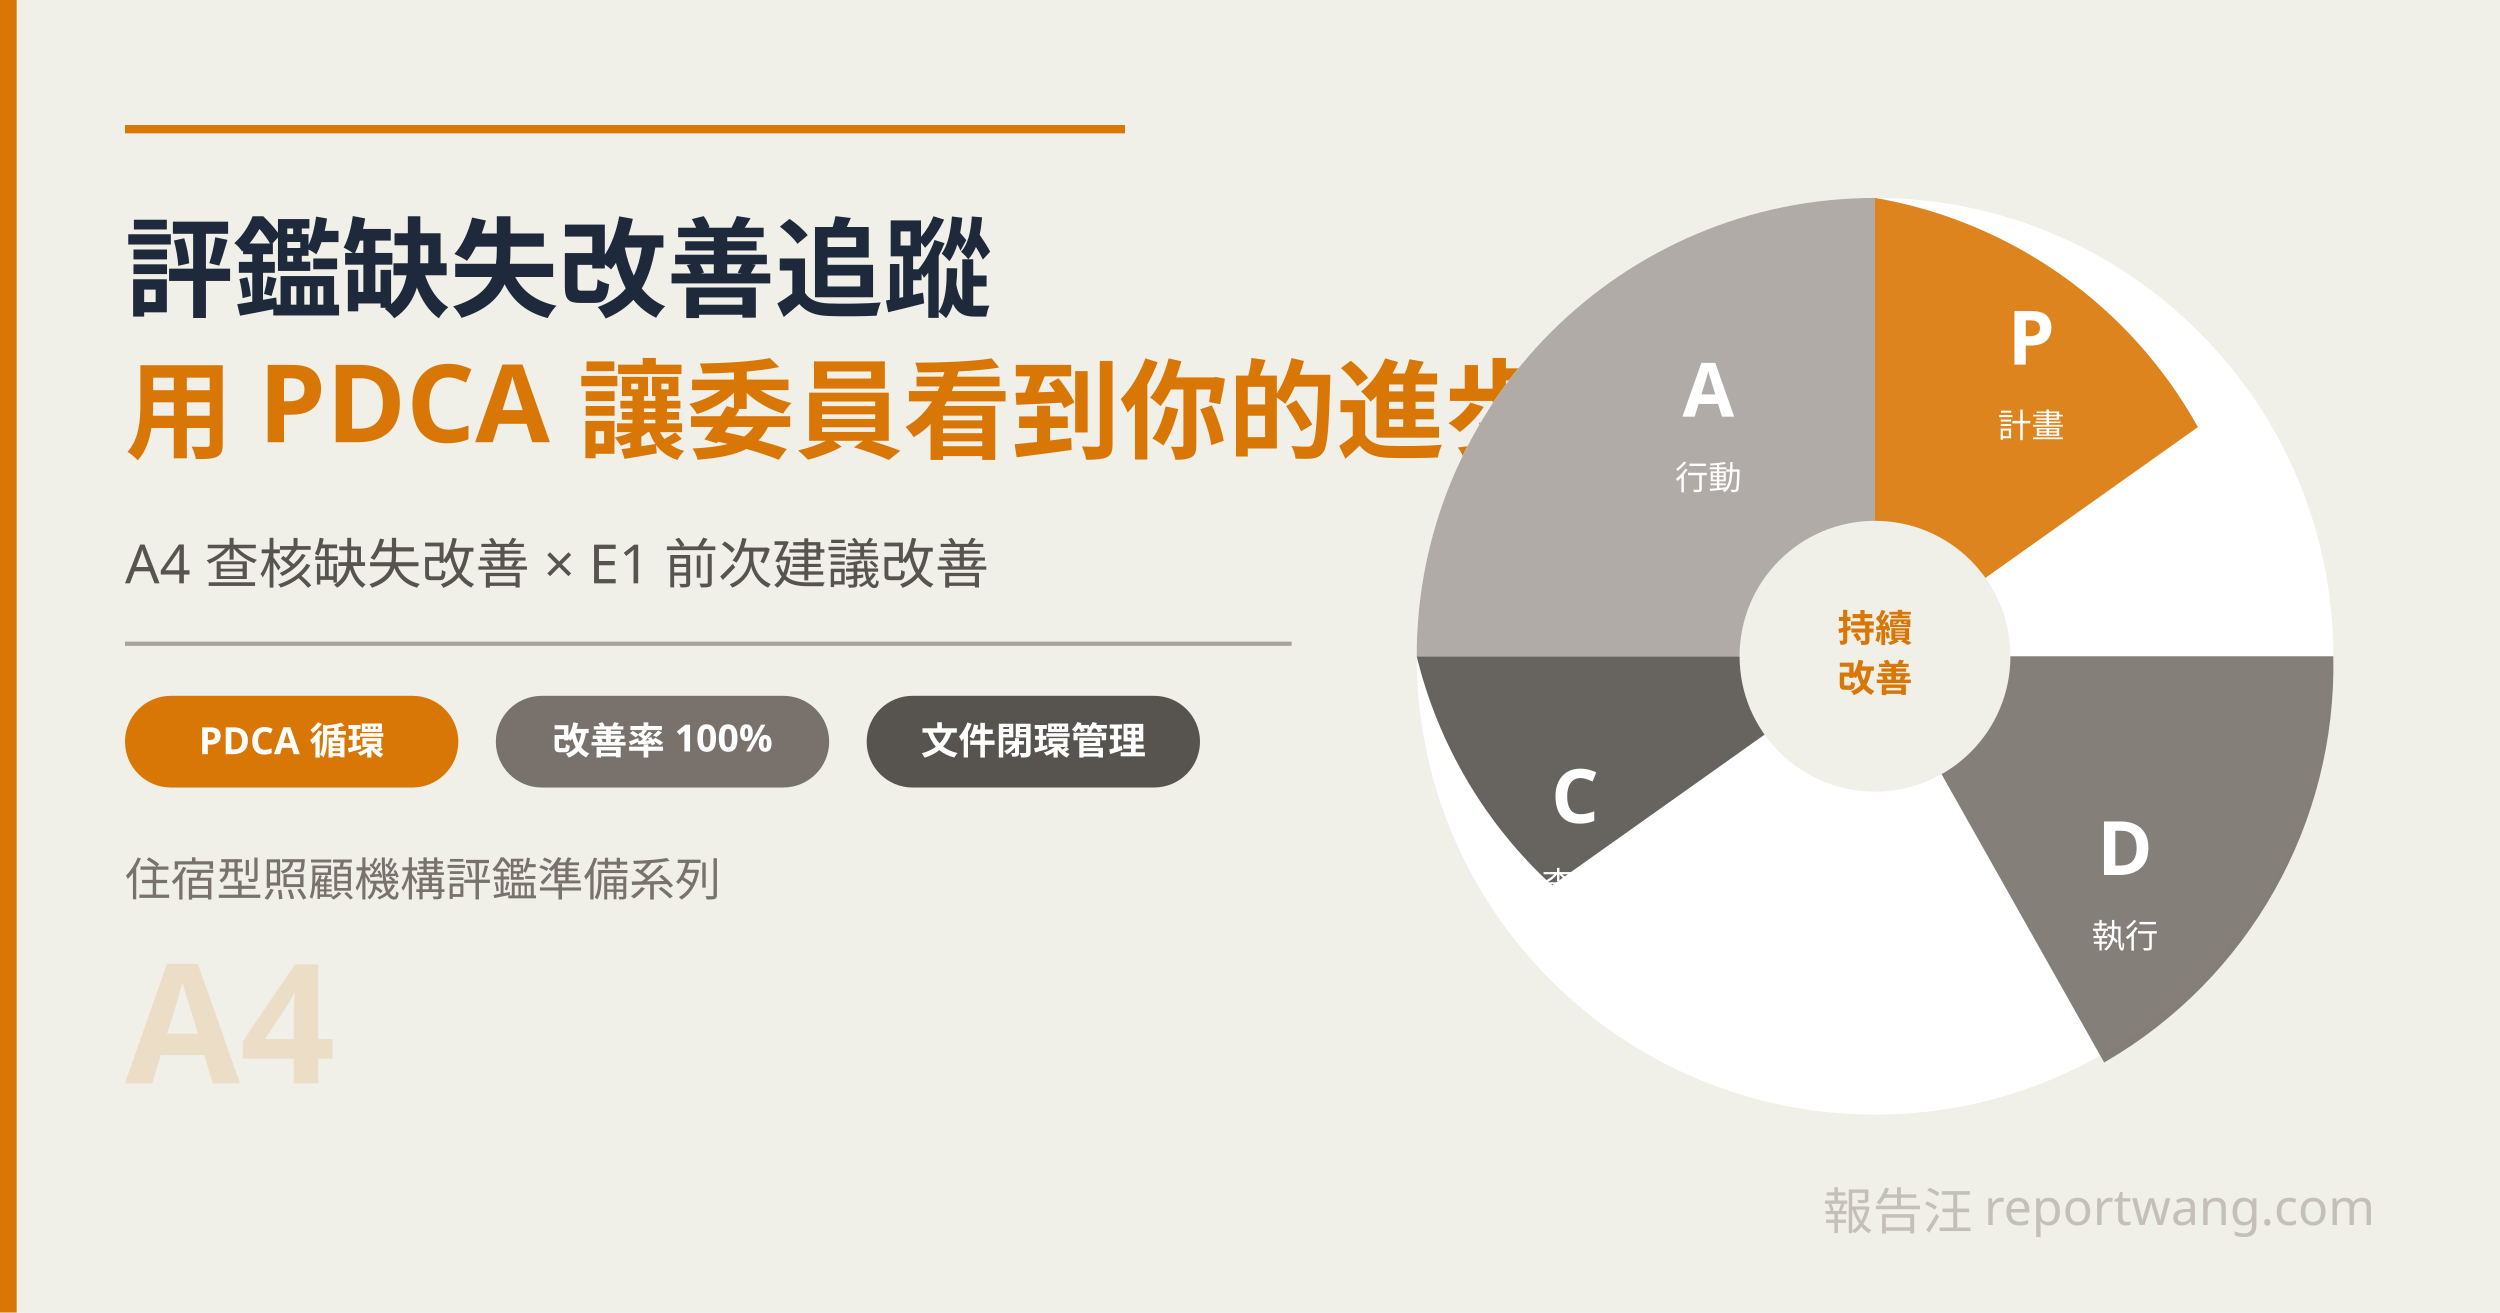
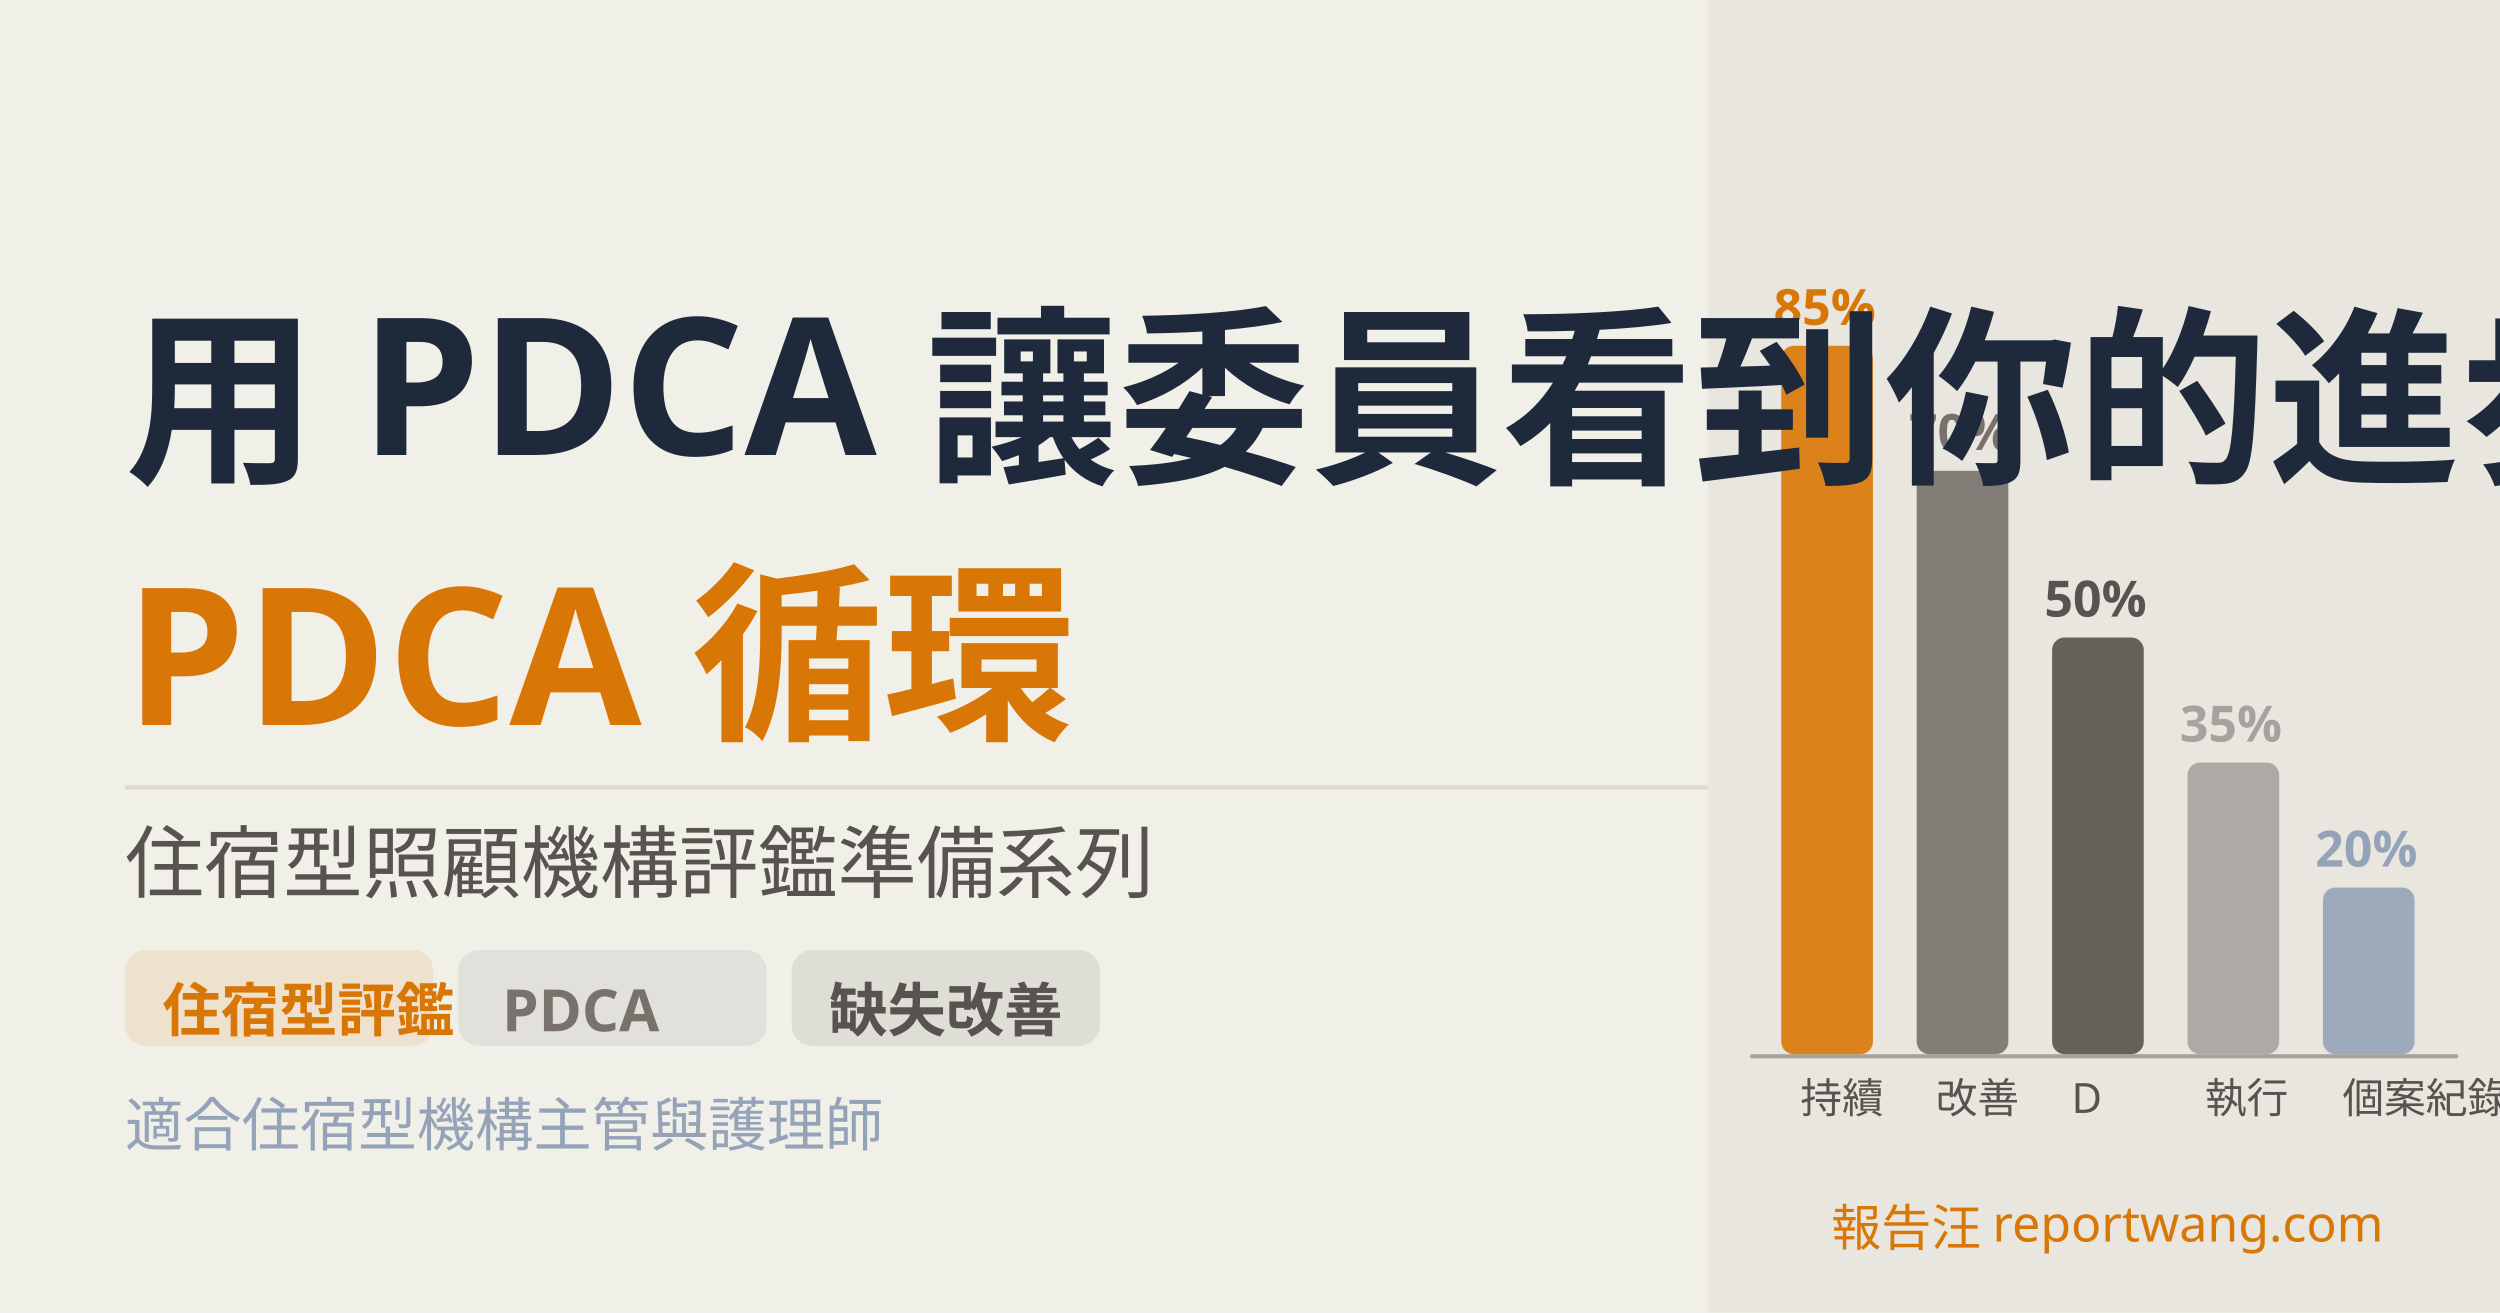
- <svg xmlns="http://www.w3.org/2000/svg" width="1200" height="630" viewBox="0 0 1200 630" font-family="'Noto Sans TC', sans-serif">
+ <svg xmlns="http://www.w3.org/2000/svg" width="1200" height="630" viewBox="0 0 1200 630" fill="none" font-family="'Noto Sans TC', sans-serif">
  <rect width="1200" height="630" fill="#f0efe8" />
-   <rect x="0" y="0" width="8" height="630" fill="#d97706" />
-   <rect x="60" y="60" width="480" height="4" fill="#d97706" />
-   <text x="60" y="148" font-size="52" font-weight="700" fill="#1e293b">評鑑缺失改善追蹤</text>
-   <text x="60" y="216" font-size="52" font-weight="700" fill="#d97706">用 PDCA 讓委員看到你的進步</text>
-   <text x="60" y="280" font-size="26" fill="#57534e">A4 查核缺失改善 × E1 前次建議改善</text>
-   <rect x="60" y="308" width="560" height="2" fill="#a8a29e" />
-   <rect x="60" y="334" width="160" height="44" rx="22" fill="#d97706" />
-   <text x="140" y="362" font-size="18" fill="#ffffff" text-anchor="middle" font-weight="700">PDCA 循環</text>
-   <rect x="238" y="334" width="160" height="44" rx="22" fill="#78716c" />
-   <text x="318" y="362" font-size="18" fill="#ffffff" text-anchor="middle" font-weight="700">改善率 100%</text>
-   <rect x="416" y="334" width="160" height="44" rx="22" fill="#57534e" />
-   <text x="496" y="362" font-size="18" fill="#ffffff" text-anchor="middle" font-weight="700">文件閉環管理</text>
-   <circle cx="900" cy="315" r="220" fill="#ffffff" />
-   <path d="M900,315 L900,95 A220,220 0 0,1 1055,205 Z" fill="#d97706" opacity="0.9" />
-   <text x="975" y="175" font-size="36" font-weight="700" fill="#ffffff" text-anchor="middle">P</text>
-   <text x="975" y="210" font-size="16" fill="#ffffff" text-anchor="middle">計畫</text>
-   <path d="M900,315 L1120,315 A220,220 0 0,1 1010,510 Z" fill="#78716c" opacity="0.9" />
-   <text x="1020" y="420" font-size="36" font-weight="700" fill="#ffffff" text-anchor="middle">D</text>
-   <text x="1020" y="455" font-size="16" fill="#ffffff" text-anchor="middle">執行</text>
-   <path d="M900,315 L745,425 A220,220 0 0,1 680,315 Z" fill="#57534e" opacity="0.9" />
-   <text x="756" y="395" font-size="36" font-weight="700" fill="#ffffff" text-anchor="middle">C</text>
-   <text x="756" y="430" font-size="16" fill="#ffffff" text-anchor="middle">查核</text>
-   <path d="M900,315 L900,95 A220,220 0 0,0 680,315 Z" fill="#a8a29e" opacity="0.9" />
-   <text x="820" y="200" font-size="36" font-weight="700" fill="#ffffff" text-anchor="middle">A</text>
-   <text x="820" y="235" font-size="16" fill="#ffffff" text-anchor="middle">行動</text>
-   <circle cx="900" cy="315" r="65" fill="#f0efe8" />
-   <text x="900" y="308" font-size="18" font-weight="700" fill="#d97706" text-anchor="middle">持續</text>
-   <text x="900" y="332" font-size="18" font-weight="700" fill="#d97706" text-anchor="middle">改善</text>
-   <text x="60" y="430" font-size="22" fill="#78716c">住宿型照顧機構評鑑準備系列</text>
-   <text x="60" y="520" font-size="80" font-weight="700" fill="#d97706" opacity="0.15">A4</text>
-   <text x="1140" y="590" font-size="24" fill="#c4bfb8" text-anchor="end" font-weight="400">報告汪 reportwang.com</text>
+   <g clip-path="url(#clip-nursing-home-pdca)">
+     <path d="M1200 0H0V630H1200V0Z" fill="#F0EFE8" />
+     <path d="M1200 0H820V630H1200V0Z" fill="#E8E6DE" />
+     <text fill="#57534E" style="white-space: pre" xml:space="preserve" font-size="36" font-weight="bold" letter-spacing="0em">
+       <tspan x="1010.000" y="103.696" />
+     </text>
+     <path d="M1179 506H841C840.448 506 840 506.448 840 507C840 507.552 840.448 508 841 508H1179C1179.55 508 1180 507.552 1180 507C1180 506.448 1179.55 506 1179 506Z" fill="#A8A29E" />
+     <path opacity="0.9" d="M893 166H861C857.686 166 855 168.686 855 172V500C855 503.314 857.686 506 861 506H893C896.314 506 899 503.314 899 500V172C899 168.686 896.314 166 893 166Z" fill="#D97706" />
+     <text fill="#D97706" style="white-space: pre" xml:space="preserve" font-size="24" font-weight="bold" letter-spacing="0em">
+       <tspan x="851.312" y="155.964">85%</tspan>
+     </text>
+     <path opacity="0.9" d="M958 226H926C922.686 226 920 228.686 920 232V500C920 503.314 922.686 506 926 506H958C961.314 506 964 503.314 964 500V232C964 228.686 961.314 226 958 226Z" fill="#78716C" />
+     <text fill="#78716C" style="white-space: pre" xml:space="preserve" font-size="24" font-weight="bold" letter-spacing="0em">
+       <tspan x="916.312" y="215.964">70%</tspan>
+     </text>
+     <path opacity="0.9" d="M1023 306H991C987.686 306 985 308.686 985 312V500C985 503.314 987.686 506 991 506H1023C1026.31 506 1029 503.314 1029 500V312C1029 308.686 1026.31 306 1023 306Z" fill="#57534E" />
+     <text fill="#57534E" style="white-space: pre" xml:space="preserve" font-size="24" font-weight="bold" letter-spacing="0em">
+       <tspan x="981.312" y="295.964">50%</tspan>
+     </text>
+     <path opacity="0.9" d="M1088 366H1056C1052.69 366 1050 368.686 1050 372V500C1050 503.314 1052.69 506 1056 506H1088C1091.31 506 1094 503.314 1094 500V372C1094 368.686 1091.31 366 1088 366Z" fill="#A8A29E" />
+     <text fill="#A8A29E" style="white-space: pre" xml:space="preserve" font-size="24" font-weight="bold" letter-spacing="0em">
+       <tspan x="1046.31" y="355.964">35%</tspan>
+     </text>
+     <path opacity="0.9" d="M1153 426H1121C1117.69 426 1115 428.686 1115 432V500C1115 503.314 1117.69 506 1121 506H1153C1156.31 506 1159 503.314 1159 500V432C1159 428.686 1156.31 426 1153 426Z" fill="#94A3B8" />
+     <text fill="#94A3B8" style="white-space: pre" xml:space="preserve" font-size="24" font-weight="bold" letter-spacing="0em">
+       <tspan x="1111.31" y="415.964">20%</tspan>
+     </text>
+     <text fill="#57534E" style="white-space: pre" xml:space="preserve" font-size="20" letter-spacing="0em">
+       <tspan x="864.168" y="534.22">持續</tspan>
+     </text>
+     <text fill="#57534E" style="white-space: pre" xml:space="preserve" font-size="20" letter-spacing="0em">
+       <tspan x="929.17" y="534.22">改善</tspan>
+     </text>
+     <text fill="#57534E" style="white-space: pre" xml:space="preserve" font-size="20" letter-spacing="0em">
+       <tspan x="994.365" y="534.22">D</tspan>
+     </text>
+     <text fill="#57534E" style="white-space: pre" xml:space="preserve" font-size="20" letter-spacing="0em">
+       <tspan x="1058.38" y="534.22">執行</tspan>
+     </text>
+     <text fill="#57534E" style="white-space: pre" xml:space="preserve" font-size="20" letter-spacing="0em">
+       <tspan x="1124.36" y="534.22">個案紀錄</tspan>
+     </text>
+     <text fill="#1E293B" style="white-space: pre" xml:space="preserve" font-size="92" font-weight="bold" letter-spacing="0em">
+       <tspan x="60" y="225.0">用 PDCA 讓委員看到你的進步</tspan>
+     </text>
+     <text fill="#D97706" style="white-space: pre" xml:space="preserve" font-size="92" font-weight="bold" letter-spacing="0em">
+       <tspan x="60" y="348.0">PDCA 循環</tspan>
+     </text>
+     <path d="M60 378H820" stroke="#DEDAD3" stroke-width="2" />
+     <text fill="#57534E" style="white-space: pre" xml:space="preserve" font-size="38" letter-spacing="0em">
+       <tspan x="60" y="428.0">住宿型照顧機構評鑑準備系列</tspan>
+     </text>
+     <path opacity="0.12" d="M198 456.00H70C64.477 456.00 60 460.477 60 466.00V492.00C60 497.523 64.477 502.00 70 502.00H198C203.523 502.00 208 497.523 208 492.00V466.00C208 460.477 203.523 456.00 198 456.00Z" fill="#D97706" />
+     <text fill="#D97706" style="white-space: pre" xml:space="preserve" font-size="28" font-weight="bold" letter-spacing="0em">
+       <tspan x="78" y="495.000">住宿型評鑑</tspan>
+     </text>
+     <path opacity="0.12" d="M358 456.00H230C224.477 456.00 220 460.477 220 466.00V492.00C220 497.523 224.477 502.00 230 502.00H358C363.523 502.00 368 497.523 368 492.00V466.00C368 460.477 363.523 456.00 358 456.00Z" fill="#78716C" />
+     <text fill="#78716C" style="white-space: pre" xml:space="preserve" font-size="28" font-weight="bold" letter-spacing="0em">
+       <tspan x="241" y="495.000">PDCA</tspan>
+     </text>
+     <path opacity="0.12" d="M518 456.00H390C384.477 456.00 380 460.477 380 466.00V492.00C380 497.523 384.477 502.00 390 502.00H518C523.523 502.00 528 497.523 528 492.00V466.00C528 460.477 523.523 456.00 518 456.00Z" fill="#57534E" />
+     <text fill="#57534E" style="white-space: pre" xml:space="preserve" font-size="28" font-weight="bold" letter-spacing="0em">
+       <tspan x="398" y="495.000">缺失改善</tspan>
+     </text>
+     <text fill="#94A3B8" style="white-space: pre" xml:space="preserve" font-size="28" letter-spacing="0em">
+       <tspan x="60" y="550.0">適合住宿型機構主管與護理師</tspan>
+     </text>
+     <text fill="#D97706" style="white-space: pre" xml:space="preserve" font-size="24" letter-spacing="0em">
+       <tspan x="879.008" y="597.928">報告汪 reportwang.com</tspan>
+     </text>
+   </g>
+   <defs>
+     <clipPath id="clip-nursing-home-pdca">
+       <rect width="1200" height="630" fill="white" />
+     </clipPath>
+   </defs>
</svg>
